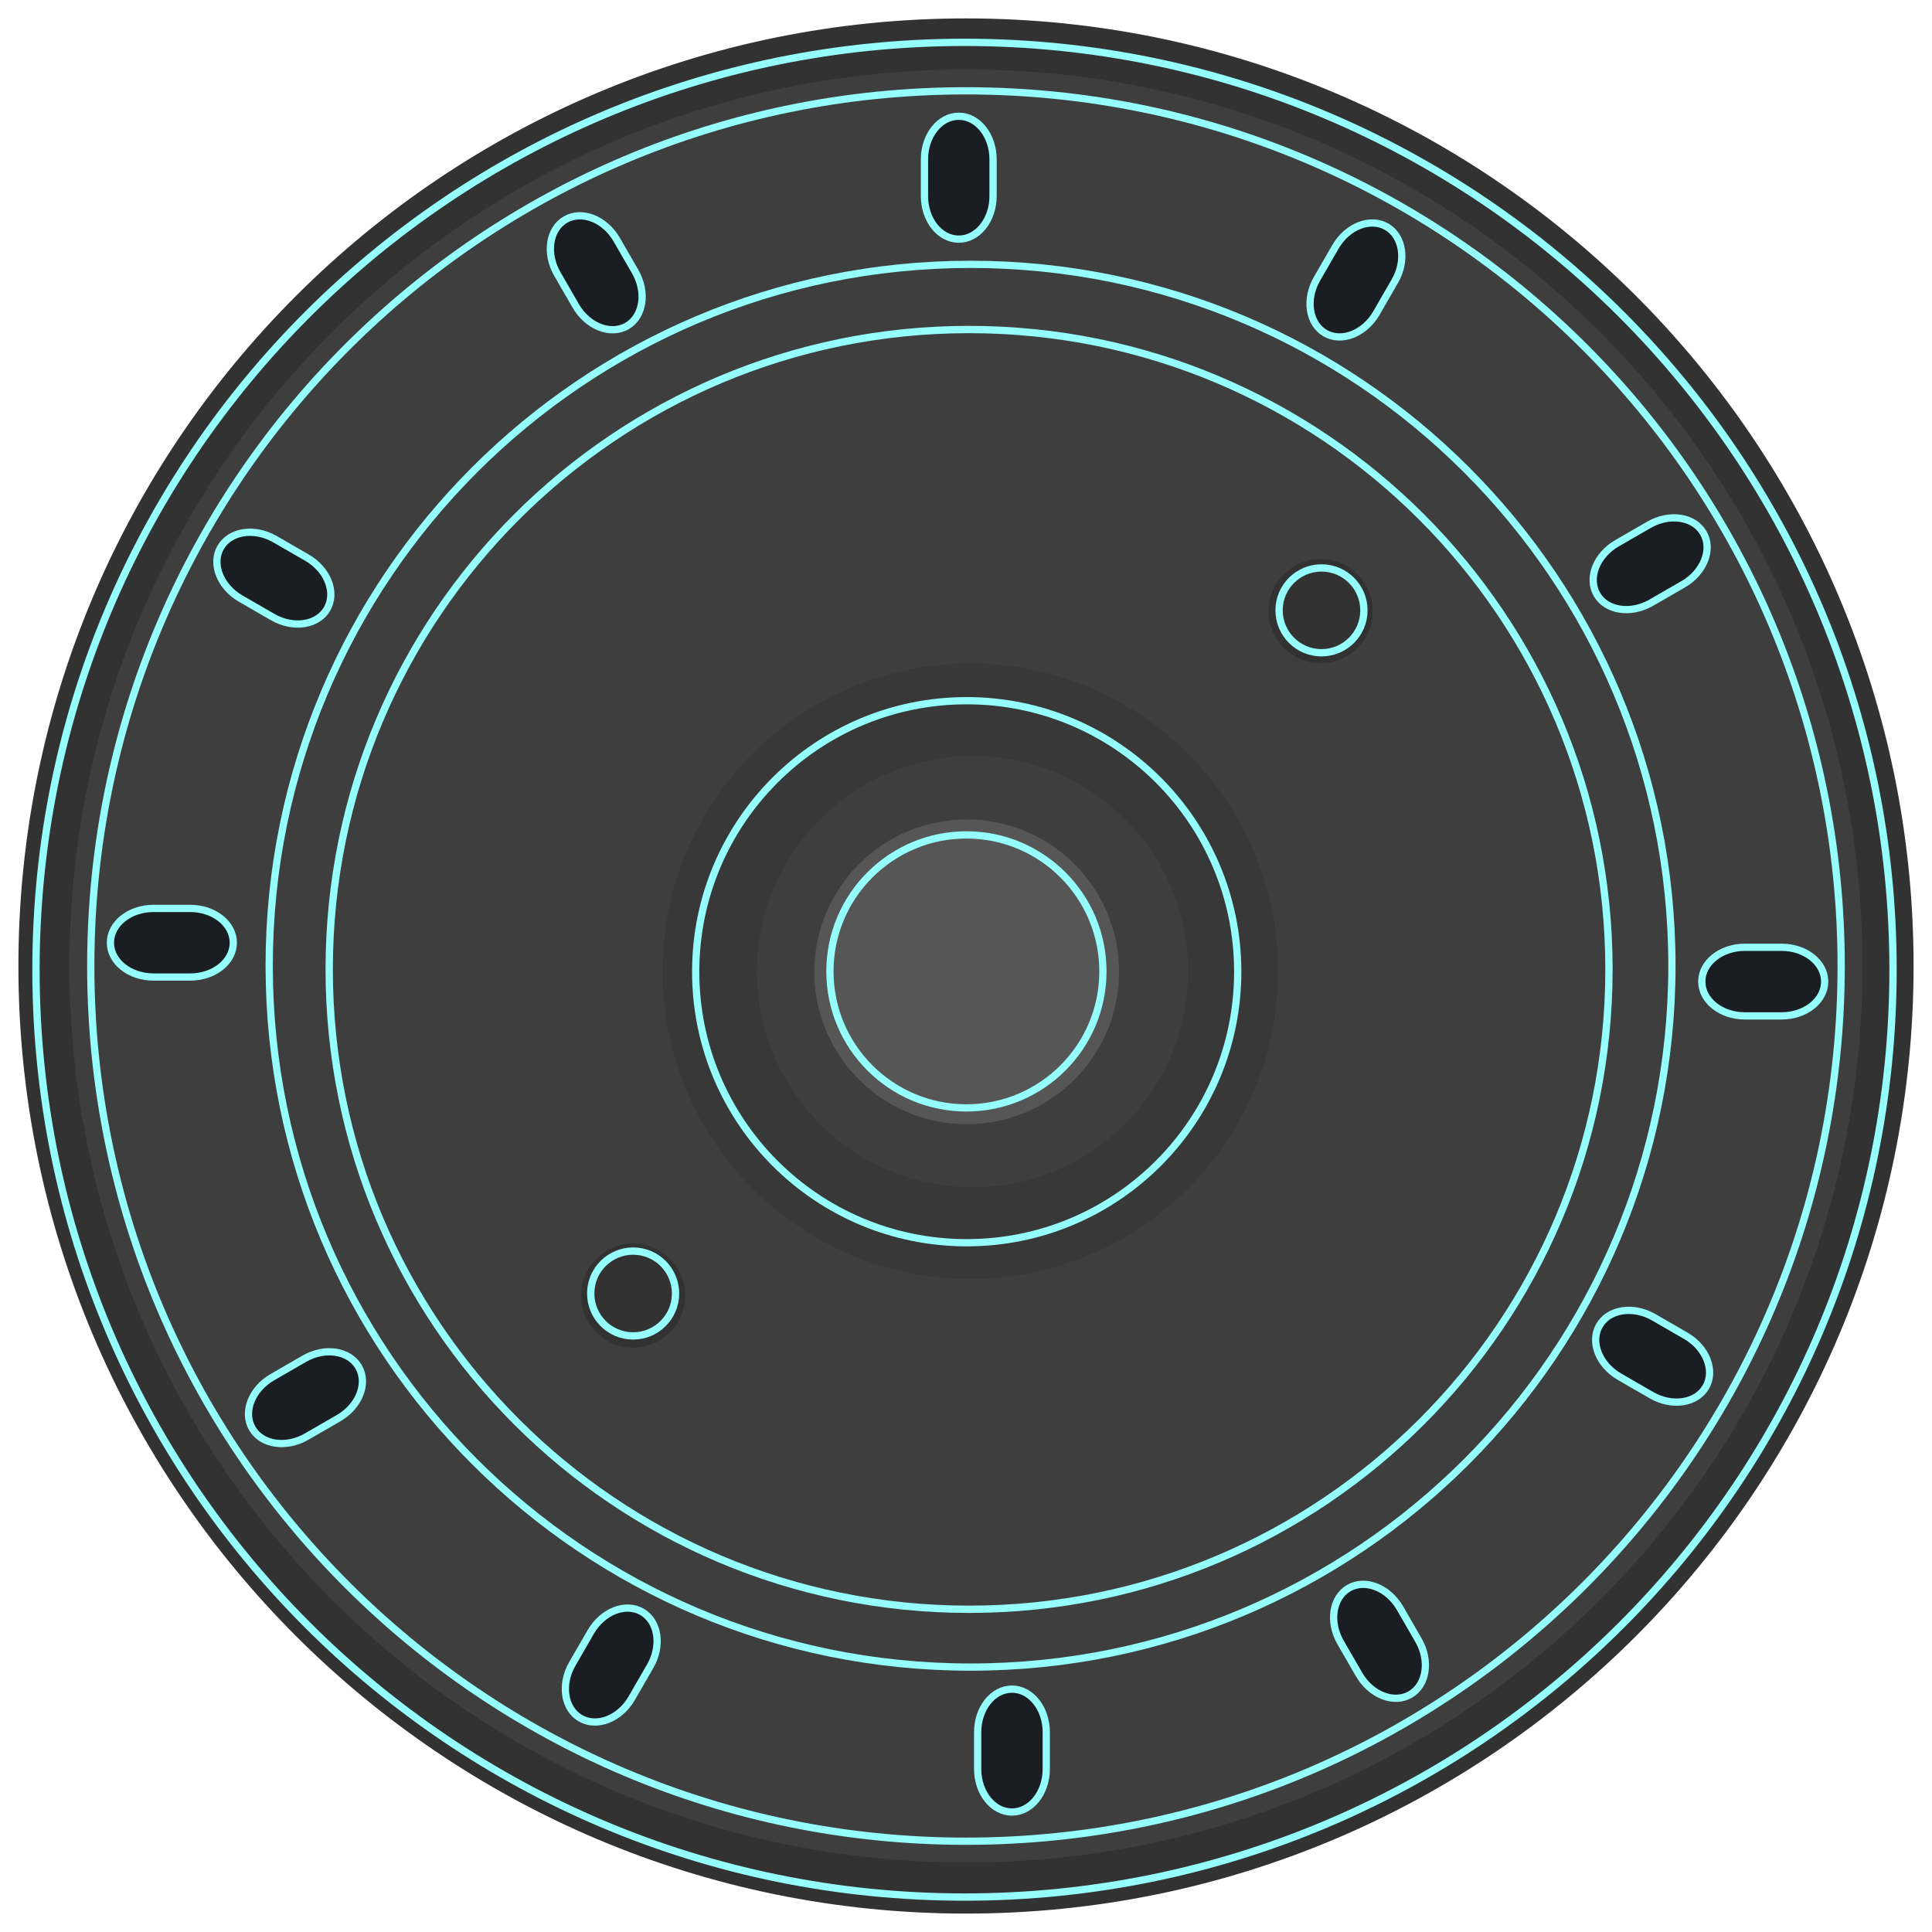
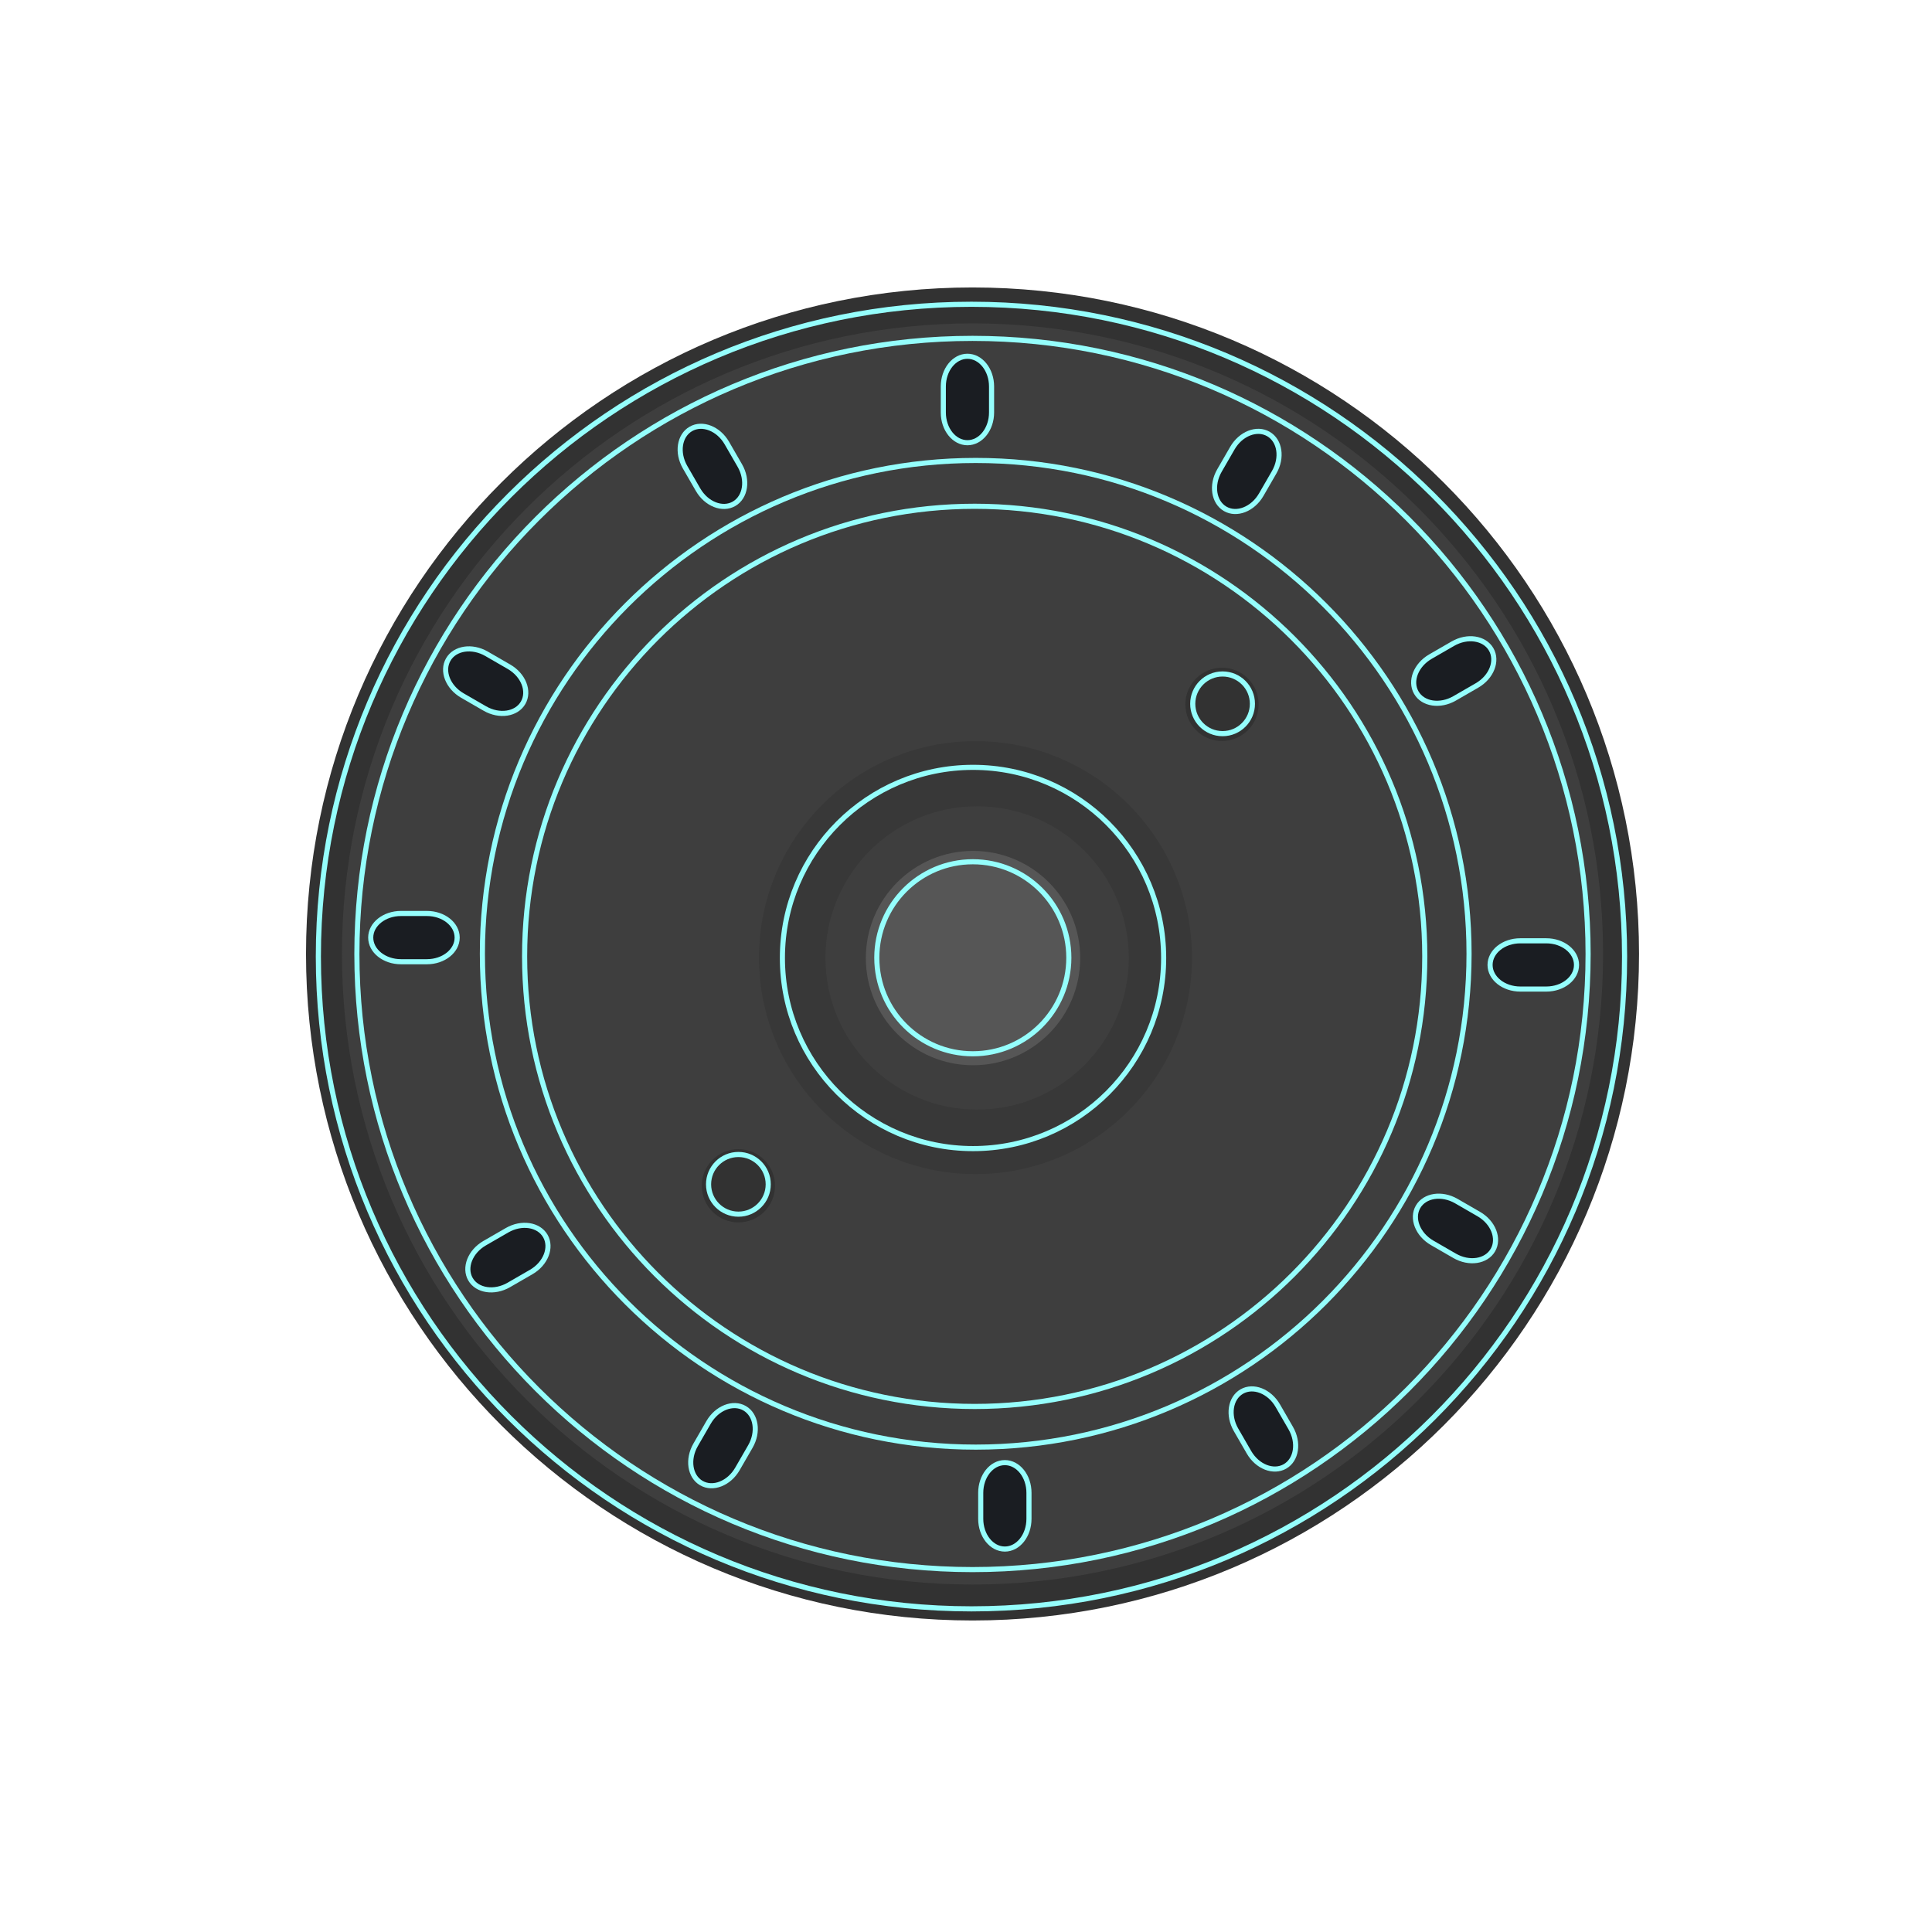
<svg xmlns="http://www.w3.org/2000/svg" width="512" height="512" viewBox="0 0 135.467 135.467" version="1.1" id="svg5" xml:space="preserve">
  <defs id="defs5" />
  <g transform="rotate(90 81.048 -80.767)" id="g5">
-     <circle r="64.651" cy="-67.452" cx="229.548" fill="#3e3e3e" stroke="#323232" stroke-width="3.583" id="circle1" />
-     <circle r="10.684" cy="-67.503" cx="229.958" fill="#565656" id="circle3" style="stroke-width:0.891" />
-     <circle r="61.367" cy="-67.45" cx="229.55" fill="none" stroke="#7d7d7d" stroke-width="3.604" id="circle2" style="stroke:#95fefc;stroke-opacity:1;stroke-width:0.508;stroke-dasharray:none" />
-     <ellipse cy="-67.348" cx="229.808" fill="none" stroke="#7d7d7d" stroke-width="3.604" id="circle2-1" style="stroke:#95fefc;stroke-width:0.512;stroke-dasharray:none;stroke-opacity:1" rx="65.024" ry="65.106" />
-     <circle r="49.178" cy="-67.772" cx="229.529" fill="none" stroke="#7d7d7d" stroke-width="3.604" id="circle2-9" style="stroke:#95fefc;stroke-width:0.508;stroke-dasharray:none;stroke-opacity:1" />
-     <circle cy="-67.669" cx="229.787" fill="none" stroke="#7d7d7d" stroke-width="3.604" id="circle2-1-3" style="stroke:#95fefc;stroke-width:0.512;stroke-dasharray:none;stroke-opacity:1" r="44.867" />
-     <path id="circle3-6" style="opacity:0.167;fill:#1a1a1a;stroke-width:1.801" d="m 208.332,-67.75 a 21.58,21.58 0 0 0 21.58,21.58 21.58,21.58 0 0 0 21.58,-21.58 21.58,21.58 0 0 0 -21.58,-21.58 21.58,21.58 0 0 0 -21.58,21.58 z m 6.492,-0.16 a 15.118,15.118 0 0 1 15.118,-15.118 15.118,15.118 0 0 1 15.118,15.118 15.118,15.118 0 0 1 -15.118,15.118 15.118,15.118 0 0 1 -15.118,-15.118 z" />
-     <circle r="19.003" cy="-67.502" cx="229.949" fill="none" stroke="#7d7d7d" stroke-width="3.604" id="circle2-3" style="stroke:#95fefc;stroke-width:0.508;stroke-dasharray:none;stroke-opacity:1" />
-     <circle r="9.571" cy="-67.482" cx="229.927" fill="none" stroke="#7d7d7d" stroke-width="3.604" id="circle2-3-4" style="stroke:#95fefc;stroke-width:0.508;stroke-dasharray:none;stroke-opacity:1" />
-     <circle r="3.651" cy="-92.321" cx="204.665" fill="#323232" id="circle4" />
-     <circle r="3.651" cy="-44.112" cx="252.658" fill="#323232" id="circle5" />
-     <circle cy="-44.113" cx="252.512" fill="none" stroke="#7d7d7d" stroke-width="3.604" id="circle2-1-3-0" style="stroke:#95fefc;stroke-width:0.512;stroke-dasharray:none;stroke-opacity:1" r="2.974" />
-     <circle cy="-92.379" cx="204.611" fill="none" stroke="#7d7d7d" stroke-width="3.604" id="circle2-1-3-0-8" style="stroke:#95fefc;stroke-width:0.512;stroke-dasharray:none;stroke-opacity:1" r="2.974" />
-     <rect style="fill:#1a1d22;fill-opacity:1;stroke:#95fefc;stroke-width:0.508;stroke-dasharray:none;stroke-opacity:1;paint-order:fill markers stroke" id="rect6-0" width="4.81" height="8.617" x="-175.221" y="-114.048" transform="rotate(120)" ry="3.017" />
-     <rect style="fill:#1a1d22;fill-opacity:1;stroke:#95fefc;stroke-width:0.508;stroke-dasharray:none;stroke-opacity:1;paint-order:fill markers stroke" id="rect6-0-8" width="4.81" height="8.617" x="229.674" y="-3.597" ry="3.017" transform="rotate(-30)" />
-     <rect style="fill:#1a1d22;fill-opacity:1;stroke:#95fefc;stroke-width:0.508;stroke-dasharray:none;stroke-opacity:1;paint-order:fill markers stroke" id="rect6-0-8-6" width="4.81" height="8.617" x="228.236" y="-127.661" ry="3.017" />
-     <rect style="fill:#1a1d22;fill-opacity:1;stroke:#95fefc;stroke-width:0.508;stroke-dasharray:none;stroke-opacity:1;paint-order:fill markers stroke" id="rect6-0-8-6-1" width="4.81" height="8.617" x="68.27" y="280.253" transform="rotate(-90)" ry="3.017" />
-     <rect style="fill:#1a1d22;fill-opacity:1;stroke:#95fefc;stroke-width:0.508;stroke-dasharray:none;stroke-opacity:1;paint-order:fill markers stroke" id="rect6-0-8-6-1-9" width="4.81" height="8.617" x="-57.329" y="283.717" transform="rotate(-120)" ry="3.017" />
-     <rect style="fill:#1a1d22;fill-opacity:1;stroke:#95fefc;stroke-width:0.508;stroke-dasharray:none;stroke-opacity:1;paint-order:fill markers stroke" id="rect6-0-8-6-1-9-4" width="4.81" height="8.617" x="-167.098" y="224.257" transform="rotate(-150)" ry="3.017" />
-     <rect style="fill:#1a1d22;fill-opacity:1;stroke:#95fefc;stroke-width:0.508;stroke-dasharray:none;stroke-opacity:1;paint-order:fill markers stroke" id="rect6-0-8-6-1-9-4-1" width="4.81" height="8.617" x="-230.321" y="7.461" transform="scale(-1)" ry="3.017" />
-     <rect style="fill:#1a1d22;fill-opacity:1;stroke:#95fefc;stroke-width:0.508;stroke-dasharray:none;stroke-opacity:1;paint-order:fill markers stroke" id="rect6-0-8-6-1-9-4-1-3" width="4.81" height="8.617" x="-178.561" y="-224.263" transform="rotate(120)" ry="3.017" />
-     <rect style="fill:#1a1d22;fill-opacity:1;stroke:#95fefc;stroke-width:0.508;stroke-dasharray:none;stroke-opacity:1;paint-order:fill markers stroke" id="rect6-0-8-6-1-9-4-1-3-4" width="4.81" height="8.617" x="-237.981" y="-115.912" transform="rotate(150)" ry="3.017" />
-     <rect style="fill:#1a1d22;fill-opacity:1;stroke:#95fefc;stroke-width:0.508;stroke-dasharray:none;stroke-opacity:1;paint-order:fill markers stroke" id="rect6-0-8-6-1-9-4-1-3-4-4" width="4.81" height="8.617" x="-168.187" y="113.255" transform="rotate(-150)" ry="3.017" />
-     <rect style="fill:#1a1d22;fill-opacity:1;stroke:#95fefc;stroke-width:0.508;stroke-dasharray:none;stroke-opacity:1;paint-order:fill markers stroke" id="rect6-0-8-6-1-9-4-1-3-4-4-7" width="4.81" height="8.617" x="52.103" y="-181.771" transform="rotate(60)" ry="3.017" />
-     <rect style="fill:#1a1d22;fill-opacity:1;stroke:#95fefc;stroke-width:0.508;stroke-dasharray:none;stroke-opacity:1;paint-order:fill markers stroke" id="rect6-0-6" width="4.81" height="8.617" x="-69.35" y="-178.583" transform="rotate(90)" ry="3.017" />
+     <ellipse cy="-67.91" cx="228.705" fill="#3e3e3e" stroke="#323232" stroke-width="2.52" id="circle1" rx="45.474" ry="45.474" />
+     <ellipse cy="-67.945" cx="228.993" fill="#565656" id="circle3" style="stroke-width:0.627" rx="7.515" ry="7.515" />
+     <ellipse cy="-67.908" cx="228.706" fill="none" stroke="#7d7d7d" stroke-width="3.604" id="circle2" style="stroke:#95fefc;stroke-width:0.358;stroke-dasharray:none;stroke-opacity:1" rx="43.165" ry="43.165" />
+     <ellipse cy="-67.836" cx="228.887" fill="none" stroke="#7d7d7d" stroke-width="3.604" id="circle2-1" style="stroke:#95fefc;stroke-width:0.36;stroke-dasharray:none;stroke-opacity:1" rx="45.737" ry="45.794" />
+     <ellipse cy="-68.134" cx="228.692" fill="none" stroke="#7d7d7d" stroke-width="3.604" id="circle2-9" style="stroke:#95fefc;stroke-width:0.358;stroke-dasharray:none;stroke-opacity:1" rx="34.591" ry="34.591" />
+     <ellipse cy="-68.062" cx="228.873" fill="none" stroke="#7d7d7d" stroke-width="3.604" id="circle2-1-3" style="stroke:#95fefc;stroke-width:0.36;stroke-dasharray:none;stroke-opacity:1" rx="31.559" ry="31.559" />
+     <path id="circle3-6" style="opacity:0.167;fill:#1a1a1a;stroke-width:1.266" d="m 213.782,-68.119 a 15.179,15.179 0 0 0 15.179,15.179 15.179,15.179 0 0 0 15.179,-15.179 15.179,15.179 0 0 0 -15.179,-15.179 15.179,15.179 0 0 0 -15.179,15.179 z m 4.567,-0.113 a 10.634,10.634 0 0 1 10.634,-10.634 10.634,10.634 0 0 1 10.634,10.634 10.634,10.634 0 0 1 -10.634,10.634 10.634,10.634 0 0 1 -10.634,-10.634 z" />
+     <ellipse cy="-67.945" cx="228.986" fill="none" stroke="#7d7d7d" stroke-width="3.604" id="circle2-3" style="stroke:#95fefc;stroke-width:0.358;stroke-dasharray:none;stroke-opacity:1" rx="13.366" ry="13.366" />
+     <ellipse cy="-67.931" cx="228.971" fill="none" stroke="#7d7d7d" stroke-width="3.604" id="circle2-3-4" style="stroke:#95fefc;stroke-width:0.358;stroke-dasharray:none;stroke-opacity:1" rx="6.732" ry="6.732" />
+     <ellipse cy="-85.402" cx="211.202" fill="#323232" id="circle4" style="stroke-width:0.703" rx="2.568" ry="2.568" />
+     <ellipse cy="-51.493" cx="244.959" fill="#323232" id="circle5" style="stroke-width:0.703" rx="2.568" ry="2.568" />
+     <ellipse cy="-51.494" cx="244.857" fill="none" stroke="#7d7d7d" stroke-width="3.604" id="circle2-1-3-0" style="stroke:#95fefc;stroke-width:0.36;stroke-dasharray:none;stroke-opacity:1" rx="2.092" ry="2.092" />
+     <ellipse cy="-85.443" cx="211.164" fill="none" stroke="#7d7d7d" stroke-width="3.604" id="circle2-1-3-0-8" style="stroke:#95fefc;stroke-width:0.36;stroke-dasharray:none;stroke-opacity:1" rx="2.092" ry="2.092" />
+     <rect style="fill:#1a1d22;fill-opacity:1;stroke:#95fefc;stroke-width:0.358;stroke-dasharray:none;stroke-opacity:1;paint-order:fill markers stroke" id="rect6-0" width="3.383" height="6.061" x="-174.593" y="-128.222" transform="rotate(120)" ry="2.122" />
+     <rect style="fill:#1a1d22;fill-opacity:1;stroke:#95fefc;stroke-width:0.358;stroke-dasharray:none;stroke-opacity:1;paint-order:fill markers stroke" id="rect6-0-8" width="3.383" height="6.061" x="230.017" y="13.369" ry="2.122" transform="rotate(-29.99999)" />
+     <rect style="fill:#1a1d22;fill-opacity:1;stroke:#95fefc;stroke-width:0.358;stroke-dasharray:none;stroke-opacity:1;paint-order:fill markers stroke" id="rect6-0-8-6" width="3.383" height="6.061" x="227.782" y="-110.26" ry="2.122" />
+     <rect style="fill:#1a1d22;fill-opacity:1;stroke:#95fefc;stroke-width:0.358;stroke-dasharray:none;stroke-opacity:1;paint-order:fill markers stroke" id="rect6-0-8-6-1" width="3.383" height="6.061" x="68.485" y="264.37" transform="rotate(-90)" ry="2.122" />
+     <rect style="fill:#1a1d22;fill-opacity:1;stroke:#95fefc;stroke-width:0.358;stroke-dasharray:none;stroke-opacity:1;paint-order:fill markers stroke" id="rect6-0-8-6-1-9" width="3.383" height="6.061" x="-56.223" y="268.03" transform="rotate(-120)" ry="2.122" />
+     <rect style="fill:#1a1d22;fill-opacity:1;stroke:#95fefc;stroke-width:0.358;stroke-dasharray:none;stroke-opacity:1;paint-order:fill markers stroke" id="rect6-0-8-6-1-9-4" width="3.383" height="6.061" x="-165.537" y="209.084" transform="rotate(-150)" ry="2.122" />
+     <rect style="fill:#1a1d22;fill-opacity:1;stroke:#95fefc;stroke-width:0.358;stroke-dasharray:none;stroke-opacity:1;paint-order:fill markers stroke" id="rect6-0-8-6-1-9-4-1" width="3.383" height="6.061" x="-229.249" y="25.713" transform="scale(-1)" ry="2.122" />
+     <rect style="fill:#1a1d22;fill-opacity:1;stroke:#95fefc;stroke-width:0.358;stroke-dasharray:none;stroke-opacity:1;paint-order:fill markers stroke" id="rect6-0-8-6-1-9-4-1-3" width="3.383" height="6.061" x="-176.942" y="-205.746" transform="rotate(120)" ry="2.122" />
+     <rect style="fill:#1a1d22;fill-opacity:1;stroke:#95fefc;stroke-width:0.358;stroke-dasharray:none;stroke-opacity:1;paint-order:fill markers stroke" id="rect6-0-8-6-1-9-4-1-3-4" width="3.383" height="6.061" x="-235.86" y="-97.429" transform="rotate(150)" ry="2.122" />
+     <rect style="fill:#1a1d22;fill-opacity:1;stroke:#95fefc;stroke-width:0.358;stroke-dasharray:none;stroke-opacity:1;paint-order:fill markers stroke" id="rect6-0-8-6-1-9-4-1-3-4-4" width="3.383" height="6.061" x="-166.302" y="131.007" transform="rotate(-150)" ry="2.122" />
+     <rect style="fill:#1a1d22;fill-opacity:1;stroke:#95fefc;stroke-width:0.358;stroke-dasharray:none;stroke-opacity:1;paint-order:fill markers stroke" id="rect6-0-8-6-1-9-4-1-3-4-4-7" width="3.383" height="6.061" x="52.547" y="-196.322" transform="rotate(59.99999)" ry="2.122" />
+     <rect style="fill:#1a1d22;fill-opacity:1;stroke:#95fefc;stroke-width:0.358;stroke-dasharray:none;stroke-opacity:1;paint-order:fill markers stroke" id="rect6-0-6" width="3.383" height="6.061" x="-69.245" y="-192.857" transform="rotate(90)" ry="2.122" />
  </g>
</svg>
